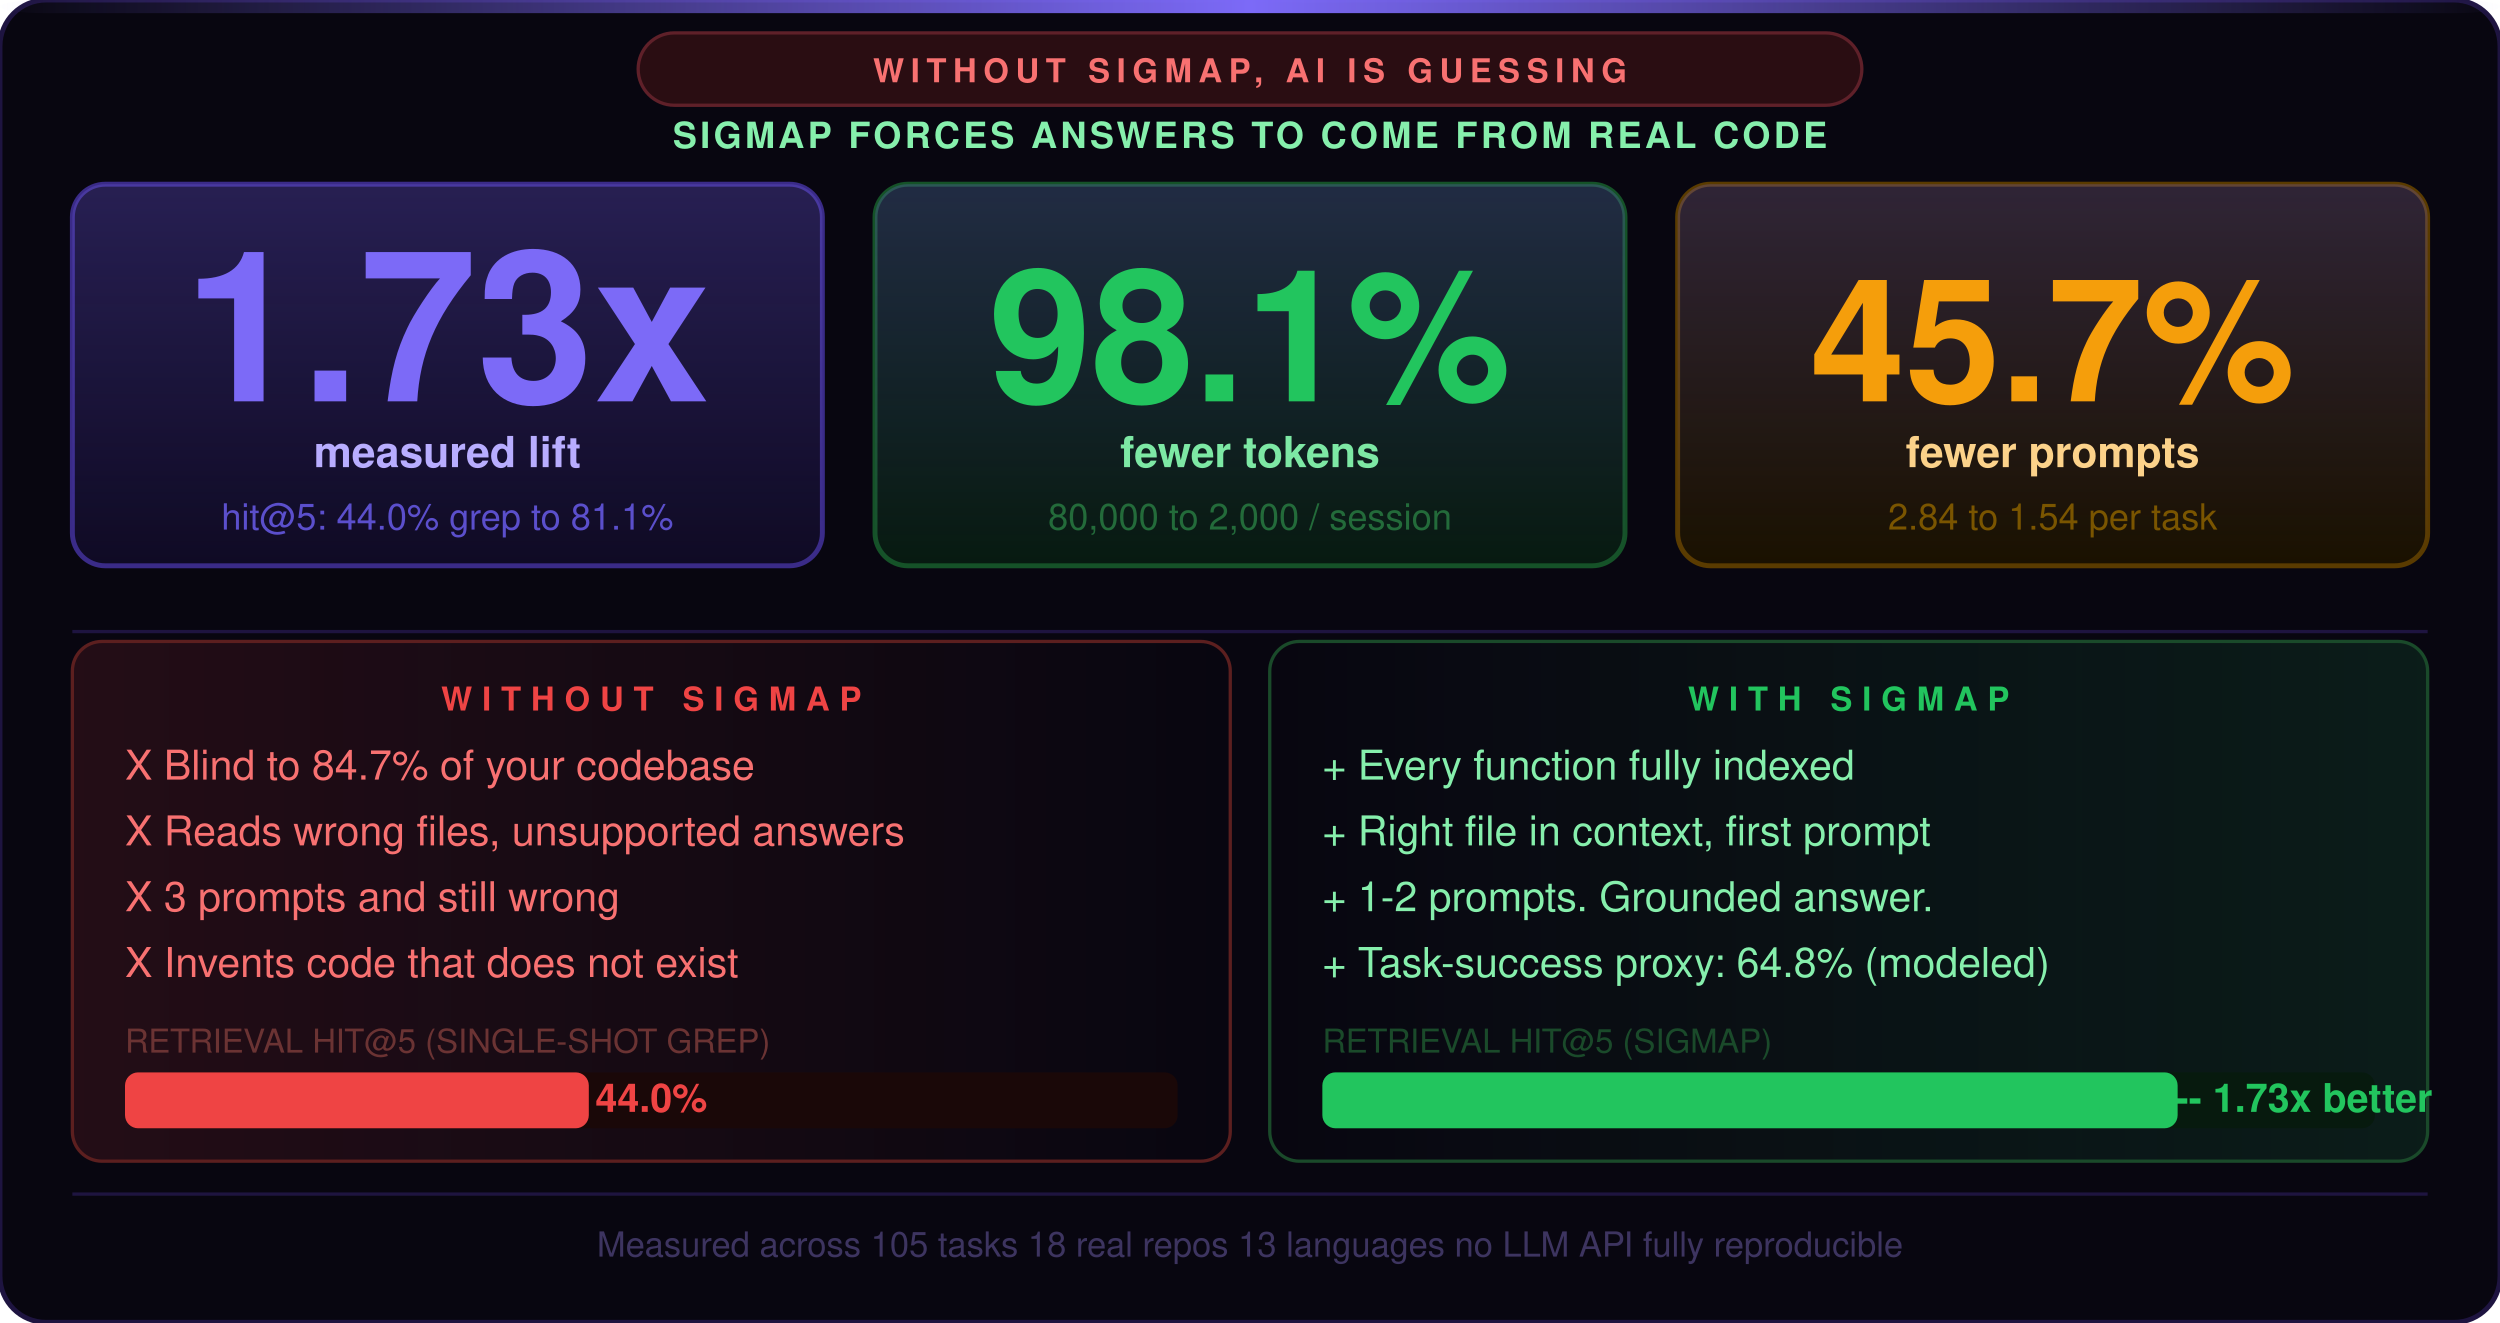
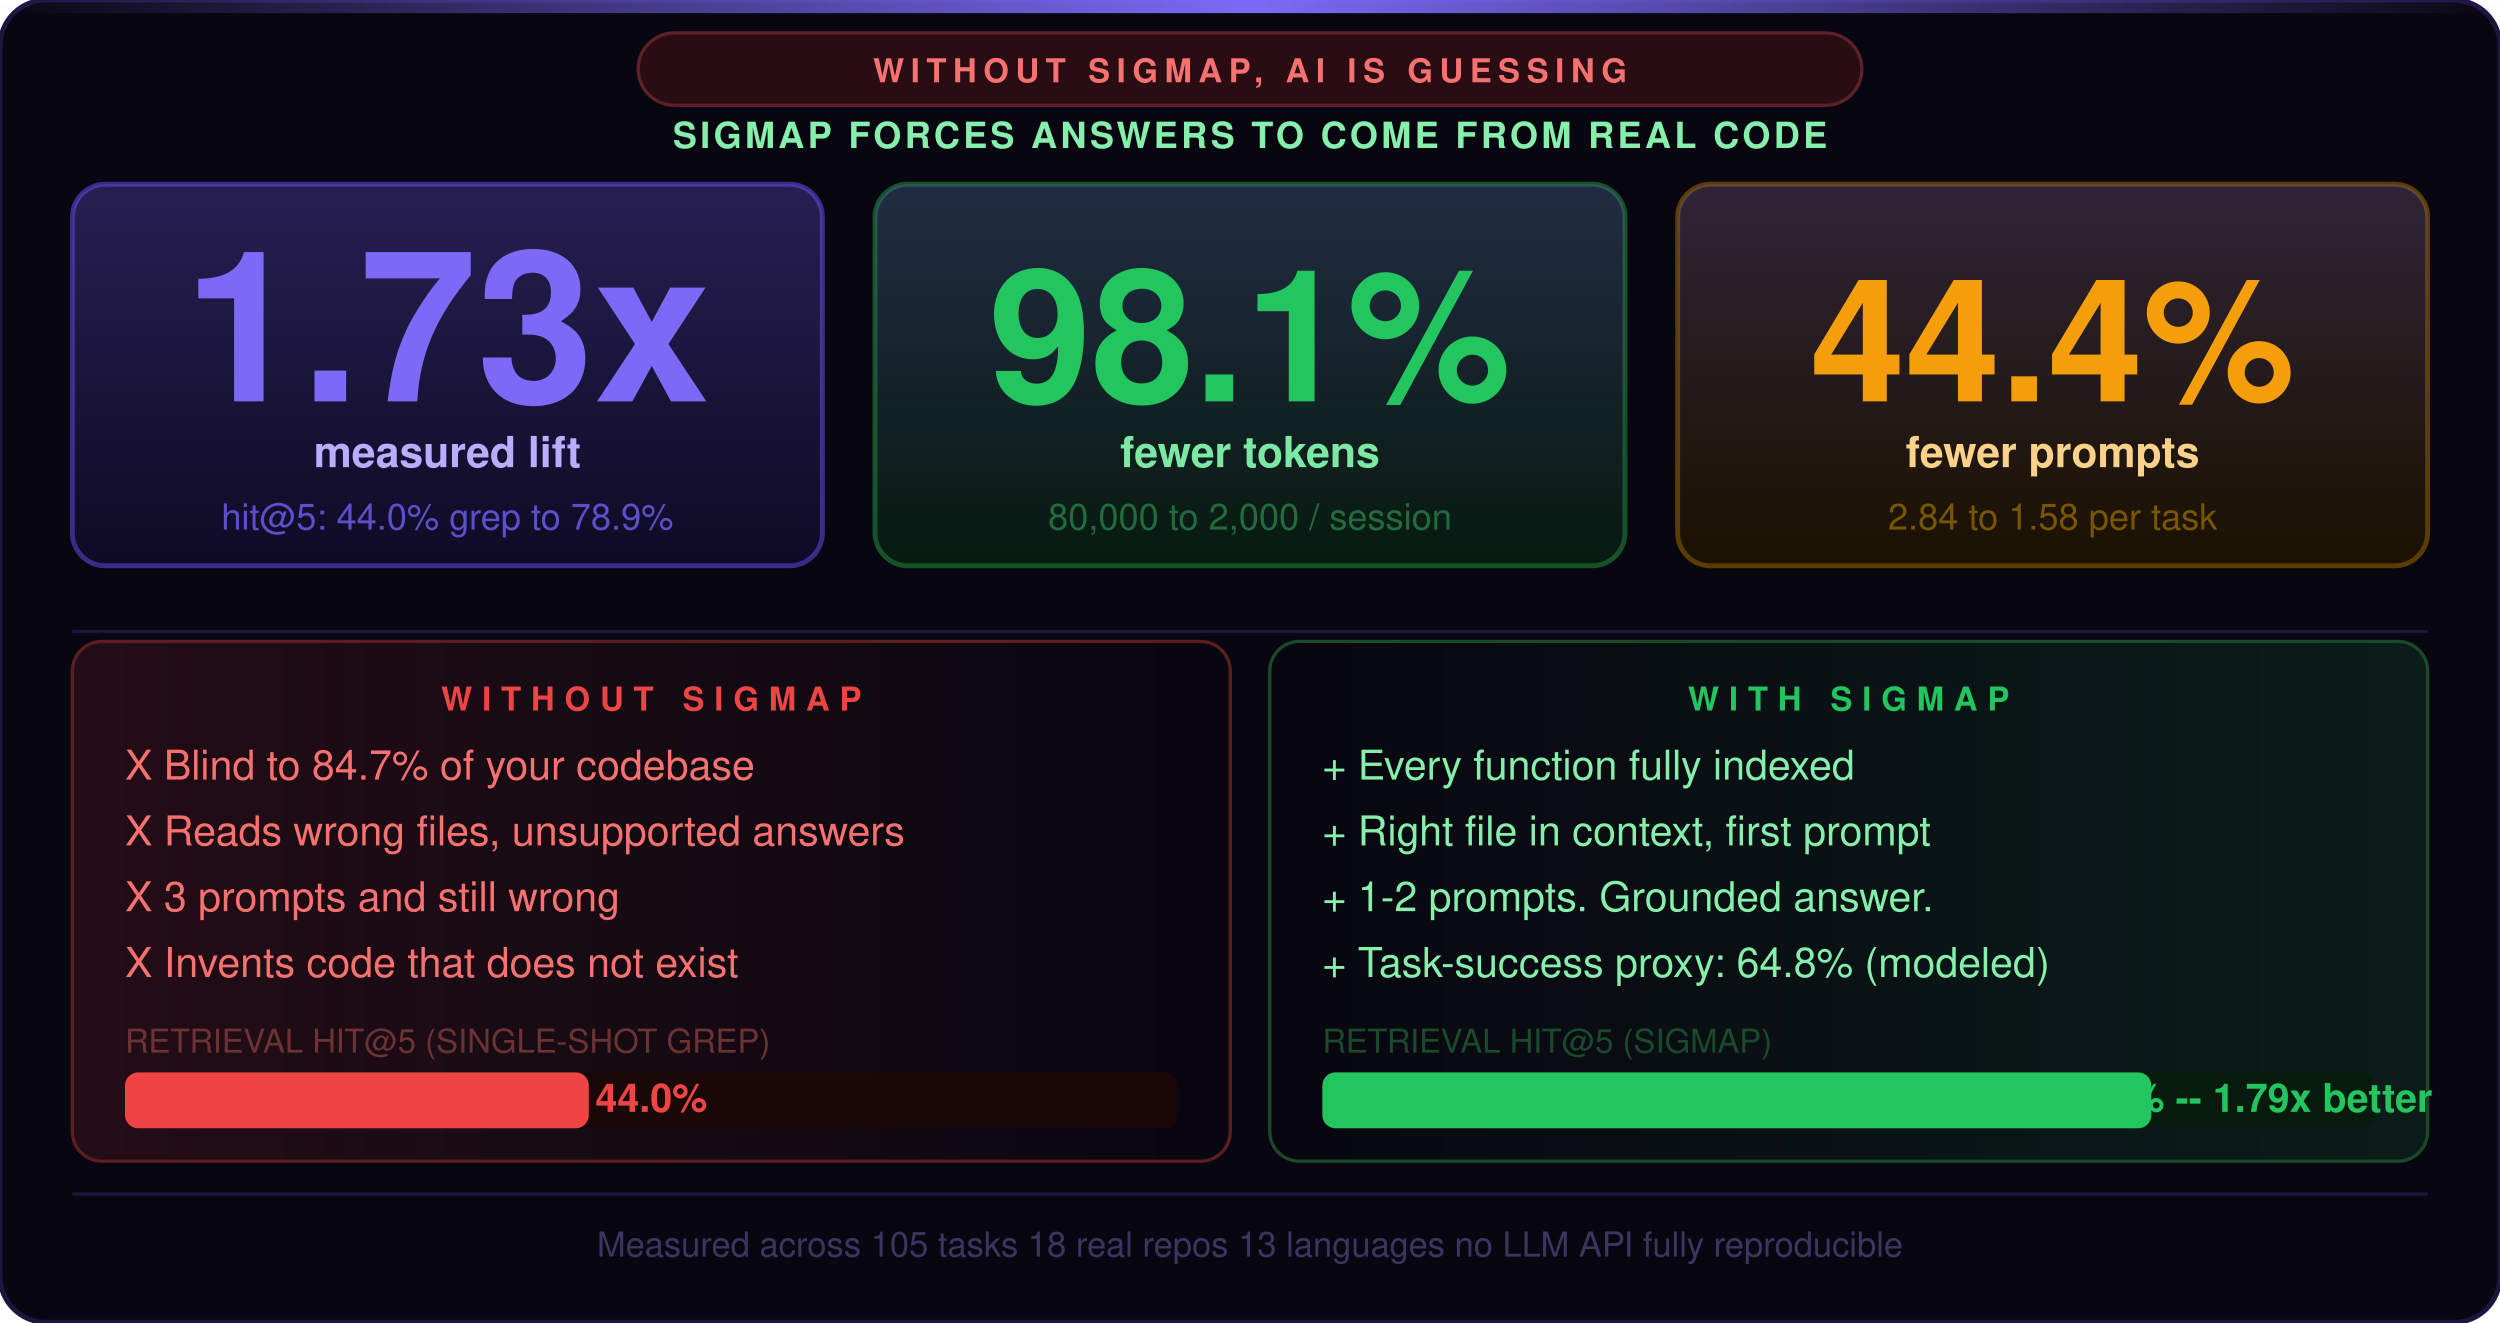
<svg xmlns="http://www.w3.org/2000/svg" viewBox="0 0 760 402" width="760" height="402" font-family="-apple-system,BlinkMacSystemFont,'Segoe UI',Helvetica,Arial,sans-serif">
  <rect width="760" height="402" fill="#080610" rx="14" />
  <rect width="760" height="402" fill="none" stroke="#1e1440" stroke-width="1.5" rx="14" />
  <defs>
    <linearGradient id="topglow" x1="0" x2="1" y1="0" y2="0">
      <stop offset="0%" stop-color="#7c6af7" stop-opacity="0" />
      <stop offset="50%" stop-color="#7c6af7" stop-opacity="1" />
      <stop offset="100%" stop-color="#7c6af7" stop-opacity="0" />
    </linearGradient>
    <linearGradient id="cardglow" x1="0" x2="0" y1="0" y2="1">
      <stop offset="0%" stop-color="#7c6af7" stop-opacity="0.22" />
      <stop offset="100%" stop-color="#7c6af7" stop-opacity="0" />
    </linearGradient>
    <linearGradient id="redglow" x1="0" x2="1" y1="0" y2="0">
      <stop offset="0%" stop-color="#ef4444" stop-opacity="0.12" />
      <stop offset="100%" stop-color="#ef4444" stop-opacity="0" />
    </linearGradient>
    <linearGradient id="greenglow" x1="0" x2="1" y1="0" y2="0">
      <stop offset="0%" stop-color="#22c55e" stop-opacity="0" />
      <stop offset="100%" stop-color="#22c55e" stop-opacity="0.12" />
    </linearGradient>
  </defs>
  <rect x="0" y="0" width="760" height="4" fill="url(#topglow)" rx="14" />
  <rect x="194" y="10" width="372" height="22" rx="11" fill="#2a0d12" stroke="#5f2029" stroke-width="1" />
  <text x="380" y="25" text-anchor="middle" font-size="10" font-weight="800" letter-spacing="2" fill="#f87171">WITHOUT SIGMAP, AI IS GUESSING</text>
  <text x="380" y="45" text-anchor="middle" font-size="11" font-weight="700" letter-spacing="1" fill="#86efac">SIGMAP FORCES ANSWERS TO COME FROM REAL CODE</text>
  <rect x="22" y="56" width="228" height="116" rx="10" fill="#0f0a24" stroke="#3a2b88" stroke-width="1.5" />
  <rect x="22" y="56" width="228" height="116" rx="10" fill="url(#cardglow)" />
  <text x="136" y="122" text-anchor="middle" font-size="64" font-weight="900" fill="#7c6af7">1.73x</text>
  <text x="136" y="142" text-anchor="middle" font-size="13" font-weight="700" fill="#b8adff">measured lift</text>
-   <text x="136" y="161" text-anchor="middle" font-size="11" fill="#5b4fcc">hit@5: 44.0% grep to 81.1%</text>
+   <text x="136" y="161" text-anchor="middle" font-size="11" fill="#5b4fcc">hit@5: 44.0% grep to 78.9%</text>
  <rect x="266" y="56" width="228" height="116" rx="10" fill="#071a10" stroke="#155228" stroke-width="1.5" />
  <rect x="266" y="56" width="228" height="116" rx="10" fill="url(#cardglow)" />
  <text x="380" y="122" text-anchor="middle" font-size="56" font-weight="900" fill="#22c55e">98.1%</text>
  <text x="380" y="142" text-anchor="middle" font-size="13" font-weight="700" fill="#7de8a4">fewer tokens</text>
  <text x="380" y="161" text-anchor="middle" font-size="11" fill="#236b3a">80,000 to 2,000 / session</text>
  <rect x="510" y="56" width="228" height="116" rx="10" fill="#1a1100" stroke="#5a3b00" stroke-width="1.5" />
  <rect x="510" y="56" width="228" height="116" rx="10" fill="url(#cardglow)" />
-   <text x="624" y="122" text-anchor="middle" font-size="52" font-weight="900" fill="#f59e0b">45.7%</text>
+   <text x="624" y="122" text-anchor="middle" font-size="52" font-weight="900" fill="#f59e0b">44.4%</text>
  <text x="624" y="142" text-anchor="middle" font-size="13" font-weight="700" fill="#fcd28a">fewer prompts</text>
-   <text x="624" y="161" text-anchor="middle" font-size="11" fill="#7a5500">2.84 to 1.54 per task</text>
+   <text x="624" y="161" text-anchor="middle" font-size="11" fill="#7a5500">2.84 to 1.58 per task</text>
  <line x1="22" y1="192" x2="738" y2="192" stroke="#1e1440" stroke-width="1" />
  <rect x="22" y="195" width="352" height="158" rx="9" fill="url(#redglow)" />
  <rect x="22" y="195" width="352" height="158" rx="9" fill="none" stroke="#5c1f1f" stroke-width="1" />
  <text x="198" y="216" text-anchor="middle" font-size="10" font-weight="800" letter-spacing="3" fill="#ef4444">WITHOUT SIGMAP</text>
  <text x="38" y="237" font-size="12.5" fill="#f87171">X  Blind to 84.7% of your codebase</text>
  <text x="38" y="257" font-size="12.5" fill="#f87171">X  Reads wrong files, unsupported answers</text>
  <text x="38" y="277" font-size="12.5" fill="#f87171">X  3 prompts and still wrong</text>
  <text x="38" y="297" font-size="12.5" fill="#f87171">X  Invents code that does not exist</text>
  <text x="38" y="320" font-size="10" fill="#6b3333">RETRIEVAL HIT@5 (SINGLE-SHOT GREP)</text>
  <rect x="38" y="326" width="320" height="17" fill="#1a0808" rx="4" />
  <rect x="38" y="326" width="141" height="17" fill="#ef4444" rx="4" />
  <text x="181" y="338" font-size="12" font-weight="800" fill="#ef4444">44.0%</text>
  <rect x="386" y="195" width="352" height="158" rx="9" fill="url(#greenglow)" />
  <rect x="386" y="195" width="352" height="158" rx="9" fill="none" stroke="#1a4a2a" stroke-width="1" />
  <text x="562" y="216" text-anchor="middle" font-size="10" font-weight="800" letter-spacing="3" fill="#22c55e">WITH SIGMAP</text>
  <text x="402" y="237" font-size="12.5" fill="#86efac">+  Every function fully indexed</text>
  <text x="402" y="257" font-size="12.5" fill="#86efac">+  Right file in context, first prompt</text>
  <text x="402" y="277" font-size="12.5" fill="#86efac">+  1-2 prompts. Grounded answer.</text>
  <text x="402" y="297" font-size="12.5" fill="#86efac">+  Task-success proxy: 64.8% (modeled)</text>
  <text x="402" y="320" font-size="10" fill="#1a4a2a">RETRIEVAL HIT@5 (SIGMAP)</text>
  <rect x="402" y="326" width="320" height="17" fill="#071a0e" rx="4" />
-   <rect x="402" y="326" width="260" height="17" fill="#22c55e" rx="4" />
-   <text x="624" y="338" font-size="12" font-weight="800" fill="#22c55e">81.1% -- 1.73x better</text>
+   <rect x="402" y="326" width="252" height="17" fill="#22c55e" rx="4" />
+   <text x="624" y="338" font-size="12" font-weight="800" fill="#22c55e">78.9% -- 1.79x better</text>
  <line x1="22" y1="363" x2="738" y2="363" stroke="#1e1440" stroke-width="1" />
  <text x="380" y="382" text-anchor="middle" font-size="10.5" fill="#3d3460">Measured across 105 tasks  18 real repos  13 languages  no LLM API  fully reproducible</text>
</svg>
